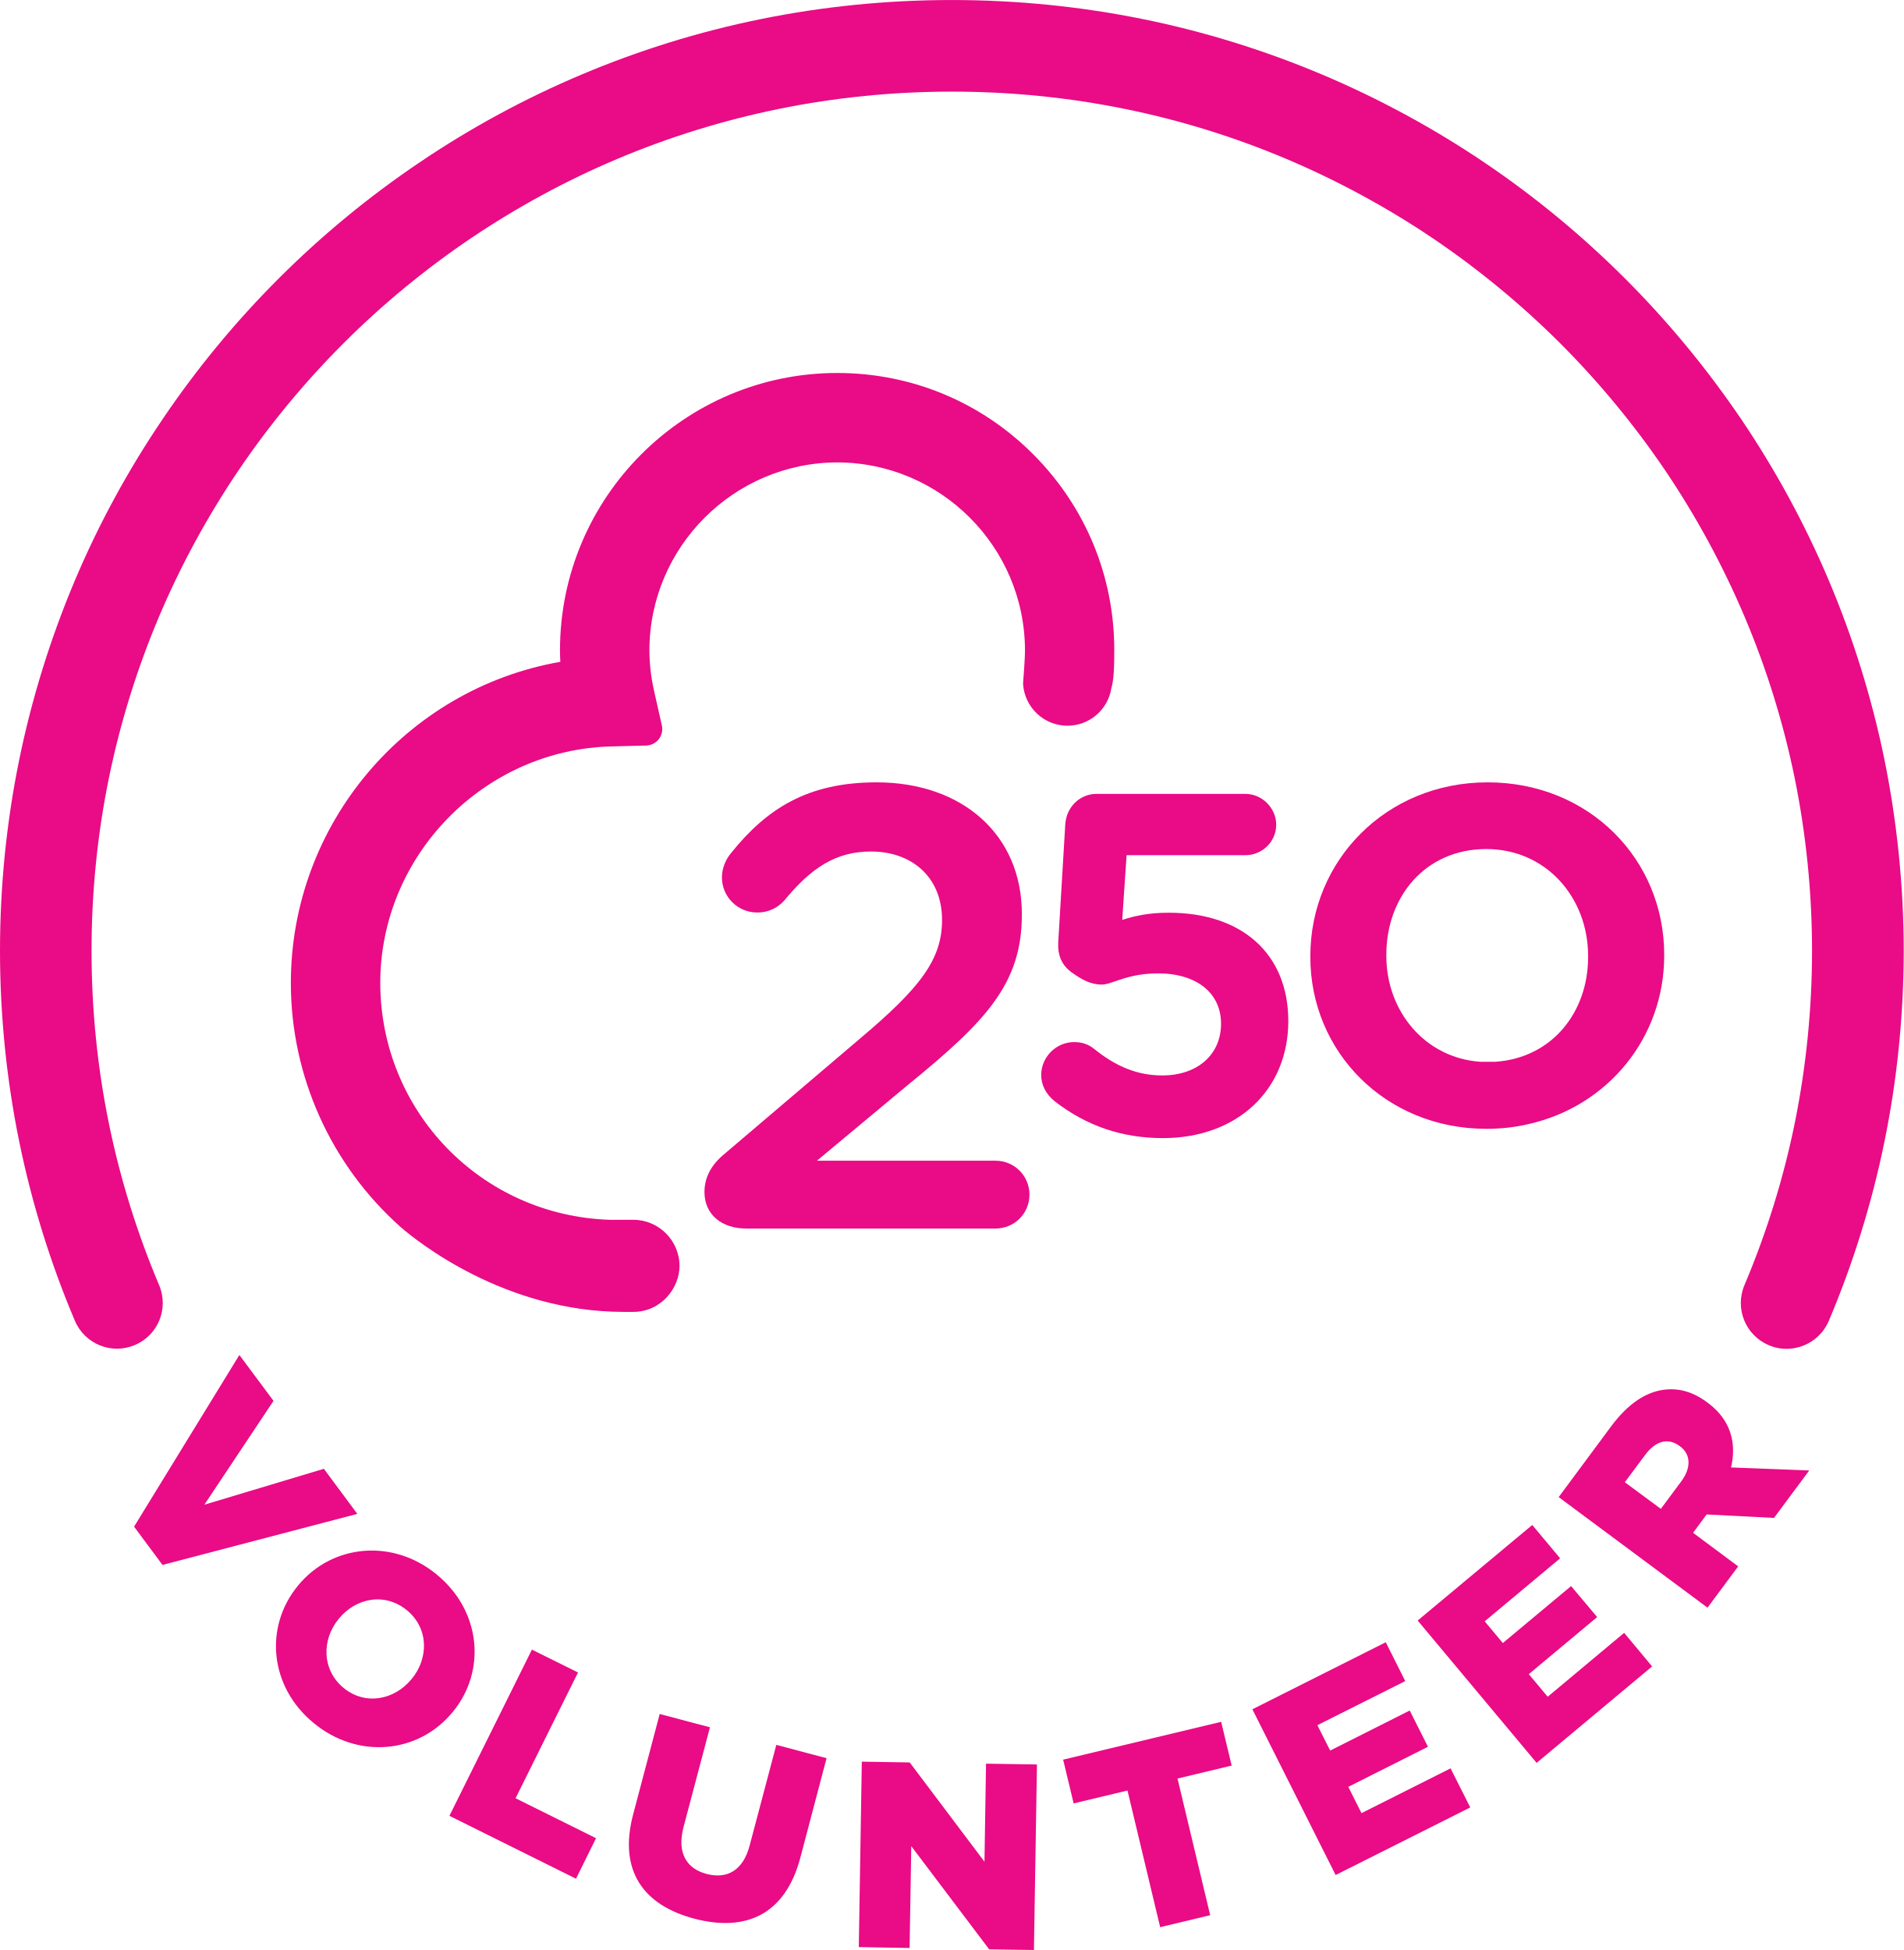
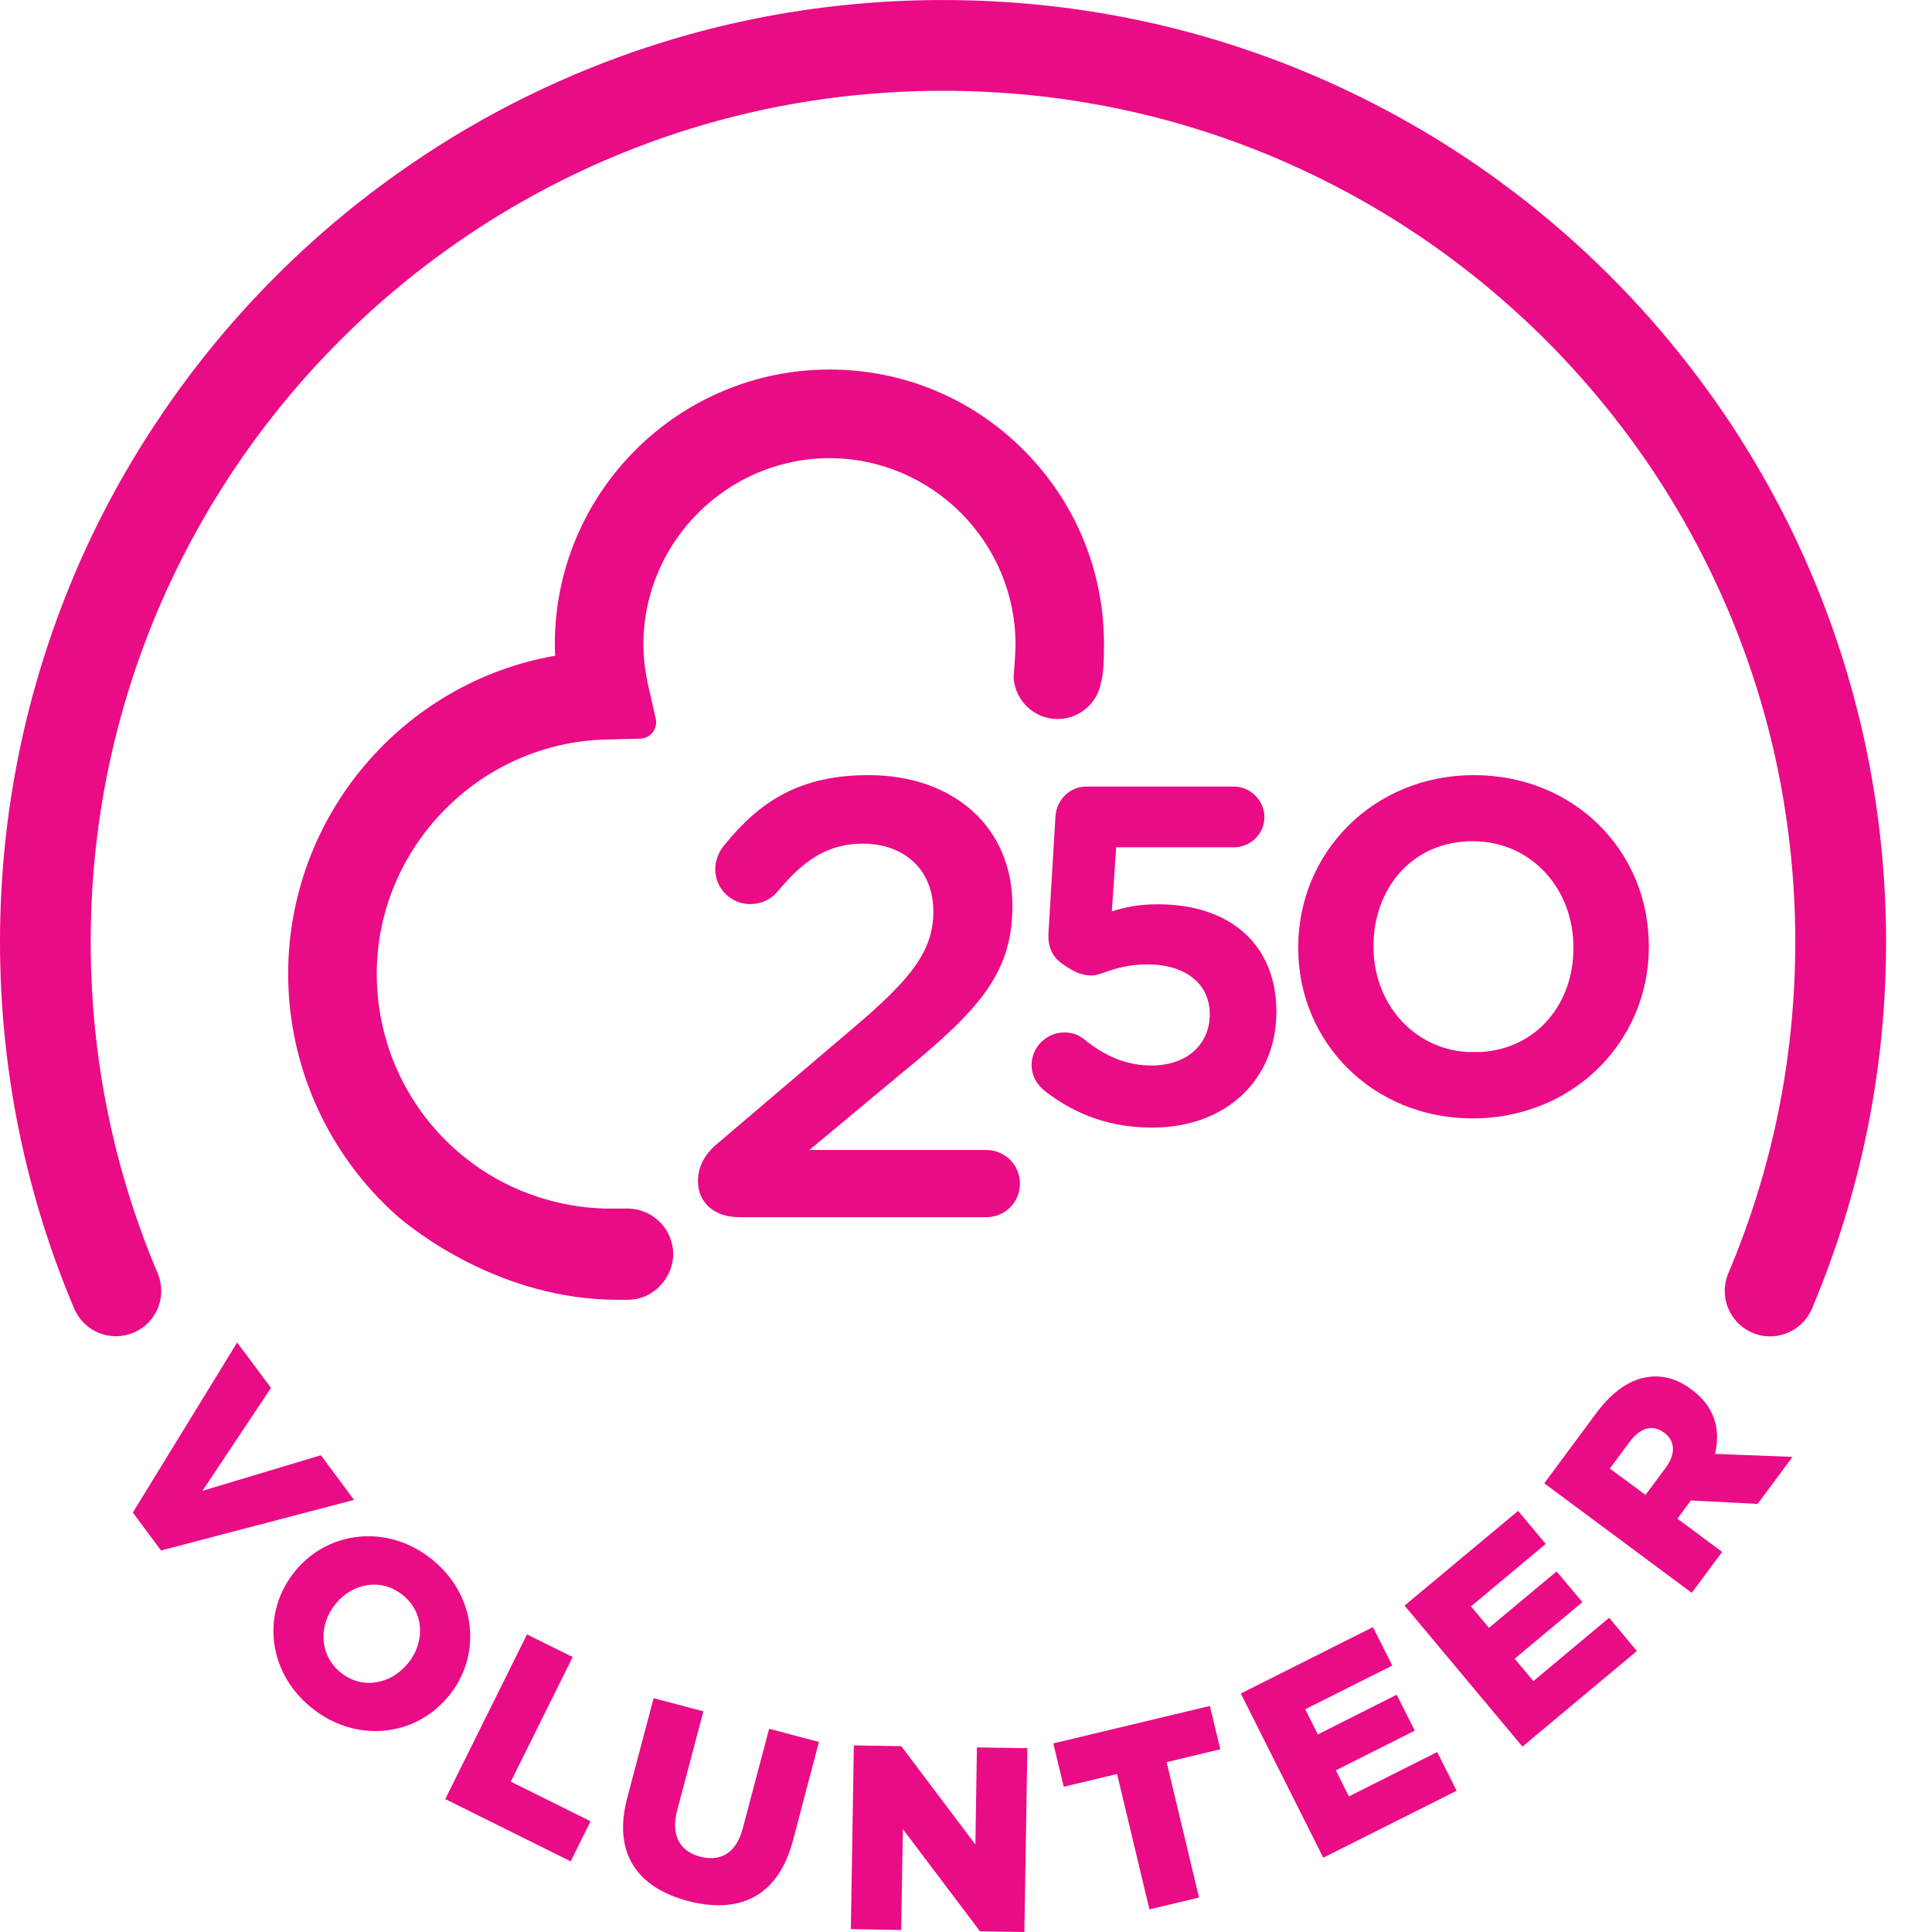
- <svg xmlns="http://www.w3.org/2000/svg" version="1.1" viewBox="0 0 170.11 174.25" xml:space="preserve">
+ <svg xmlns="http://www.w3.org/2000/svg" version="1.1" viewBox="0 0 174.25 174.25" xml:space="preserve">
  <style type="text/css"> path,polygon{fill: #ea0b86;} </style>
  <g transform="translate(-335.6 -211.22)">
    <polygon points="353.86 345.68 364.54 342.47 367.53 346.5 350.12 351.06 347.58 347.64 356.99 332.3 360.04 336.4" />
    <path d="m362.22 352.92 0.03-0.04c3.03-3.67 8.45-4.21 12.39-0.95 3.95 3.25 4.44 8.61 1.41 12.28l-0.03 0.03c-3.03 3.68-8.44 4.21-12.39 0.95-3.95-3.24-4.44-8.59-1.41-12.27m10.13 8.37 0.03-0.03c1.54-1.86 1.54-4.54-0.42-6.15s-4.55-1.11-6.07 0.74l-0.03 0.04c-1.52 1.84-1.51 4.55 0.44 6.16 1.94 1.59 4.53 1.08 6.05-0.76" />
    <polygon points="381.67 371.91 388.86 375.48 387.07 379.1 375.76 373.48 383.13 358.63 387.25 360.67" />
    <path d="m392.17 373.38 2.38-9 4.49 1.19-2.36 8.91c-0.61 2.31 0.27 3.72 2.05 4.19 1.81 0.48 3.25-0.27 3.85-2.51l2.39-9.02 4.49 1.19-2.34 8.88c-1.36 5.15-4.92 6.66-9.48 5.46-4.54-1.2-6.79-4.28-5.47-9.29" />
    <polygon points="423.57 377.58 423.71 368.82 428.26 368.89 427.99 385.47 423.99 385.41 417.03 376.19 416.88 385.29 412.34 385.21 412.61 368.64 416.89 368.71" />
    <polygon points="430.6 368.46 444.72 365.08 445.66 368.99 440.82 370.15 443.74 382.36 439.27 383.43 436.35 371.22 431.54 372.37" />
    <polygon points="461.17 361.44 453.32 365.38 454.46 367.65 461.57 364.07 463.2 367.31 456.08 370.89 457.26 373.24 465.22 369.24 466.98 372.73 454.95 378.77 447.51 363.96 459.43 357.97" />
    <polygon points="475.01 350.47 468.27 356.1 469.89 358.04 475.99 352.95 478.32 355.72 472.21 360.82 473.9 362.84 480.73 357.13 483.23 360.13 472.91 368.75 462.28 356.03 472.52 347.49" />
    <path d="m474.88 345 4.67-6.3c1.51-2.04 3.08-3.05 4.64-3.28 1.36-0.2 2.66 0.14 3.97 1.12l0.04 0.03c2.06 1.52 2.6 3.61 2.08 5.78l6.99 0.27-3.15 4.24-6.02-0.31-1.21 1.64 4.03 3-2.74 3.69zm10.95-1.4c0.92-1.24 0.86-2.43-0.12-3.15l-0.03-0.02c-1.07-0.79-2.18-0.41-3.08 0.81l-1.81 2.43 3.22 2.38z" />
    <path d="m495.24 331.75c-0.53 0-1.07-0.1-1.59-0.33-2.08-0.88-3.05-3.28-2.17-5.36 1.96-4.63 3.47-9.48 4.48-14.4 1.03-5.06 1.56-10.27 1.56-15.48s-0.53-10.42-1.56-15.48c-1.01-4.93-2.52-9.78-4.48-14.4-1.93-4.55-4.31-8.94-7.08-13.04-2.75-4.06-5.91-7.89-9.39-11.37-3.48-3.47-7.31-6.63-11.38-9.38-4.11-2.77-8.51-5.15-13.06-7.08-4.64-1.96-9.49-3.47-14.42-4.47-10.12-2.07-20.86-2.07-30.99 0-4.93 1.01-9.79 2.51-14.42 4.47-4.55 1.92-8.95 4.31-13.06 7.08-4.07 2.75-7.9 5.9-11.38 9.38s-6.64 7.3-9.39 11.37c-2.78 4.11-5.16 8.49-7.09 13.04-1.96 4.63-3.47 9.48-4.48 14.4-1.04 5.06-1.56 10.27-1.56 15.48s0.52 10.42 1.56 15.48c1.01 4.93 2.52 9.77 4.48 14.4 0.88 2.08-0.09 4.48-2.17 5.35-2.08 0.89-4.48-0.09-5.36-2.17-2.17-5.12-3.84-10.49-4.96-15.95-1.15-5.6-1.73-11.36-1.73-17.12s0.58-11.52 1.73-17.12c1.12-5.45 2.79-10.82 4.96-15.96 2.13-5.04 4.77-9.89 7.85-14.43 3.04-4.5 6.53-8.73 10.38-12.57 3.85-3.85 8.08-7.33 12.59-10.37 4.54-3.07 9.41-5.71 14.44-7.83 5.13-2.17 10.51-3.84 15.97-4.95 11.2-2.29 23.06-2.29 34.27 0 5.46 1.11 10.83 2.78 15.97 4.95 5.04 2.13 9.9 4.76 14.45 7.83 4.51 3.04 8.74 6.53 12.58 10.37 3.85 3.84 7.34 8.08 10.39 12.57 3.07 4.54 5.71 9.4 7.84 14.43 2.17 5.13 3.84 10.5 4.96 15.96 1.14 5.6 1.73 11.36 1.73 17.12s-0.58 11.52-1.73 17.12c-1.12 5.46-2.79 10.83-4.96 15.96-0.67 1.57-2.19 2.5-3.78 2.5" />
    <path d="m410.42 252.54c9.23 0.02 16.75 7.55 16.77 16.77 0 0.92-0.16 2.79-0.16 2.81-0.01 0.07-0.01 0.15-0.01 0.22 0.13 2.09 1.87 3.73 3.96 3.73 1.97 0 3.62-1.43 3.93-3.35 0.21-0.71 0.26-1.81 0.26-3.41 0-6.6-2.57-12.8-7.23-17.48-4.67-4.69-10.89-7.28-17.53-7.28-13.65 0-24.76 11.11-24.77 24.76 0 0.35 0.01 0.7 0.03 1.05-13.82 2.42-24.08 14.52-24.08 28.7 0 8.31 3.57 16.25 9.8 21.8 1.46 1.27 9.3 7.59 19.94 7.59h0.86c2.47 0 4.13-2.12 4.13-4.1 0-2.28-1.86-4.13-4.13-4.13h-2.13c-11.47-0.39-20.46-9.69-20.48-21.16 0-11.4 9.28-20.88 20.69-21.14l3.07-0.08c0.44-0.01 0.86-0.22 1.13-0.57s0.37-0.8 0.27-1.24l-0.68-3.01c-0.29-1.27-0.43-2.52-0.43-3.72 0.03-9.21 7.55-16.74 16.79-16.76" />
    <path d="m400.34 314.33 12.08-10.28c5.4-4.55 7.36-7.08 7.36-10.62 0-3.88-2.75-6.12-6.35-6.12-3.15 0-5.34 1.46-7.75 4.38-0.5 0.56-1.29 1.07-2.42 1.07-1.74 0-3.15-1.4-3.15-3.14 0-0.73 0.28-1.52 0.79-2.14 3.2-3.99 6.85-6.35 13.03-6.35 7.7 0 12.98 4.72 12.98 11.74v0.11c0 6.18-3.26 9.55-10.22 15.22l-8.09 6.74h15.96c1.68 0 3.03 1.35 3.03 3.03 0 1.69-1.35 3.03-3.03 3.03h-22.3c-2.14 0-3.71-1.23-3.71-3.26 0-1.33 0.62-2.45 1.79-3.41" />
    <path d="m439.53 312.92c-3.65 0-6.81-1.07-9.67-3.28-0.8-0.64-1.22-1.46-1.22-2.37 0-1.59 1.34-2.93 2.93-2.93 0.71 0 1.28 0.19 1.79 0.6 2 1.62 3.93 2.38 6.1 2.38 3.14 0 5.25-1.86 5.25-4.62 0-2.77-2.21-4.5-5.63-4.5-1.79 0-2.96 0.41-3.81 0.7-0.49 0.17-0.87 0.3-1.22 0.3-0.97 0-1.72-0.4-2.69-1.09-0.86-0.62-1.25-1.48-1.2-2.65l0.63-10.57c0.1-1.56 1.3-2.73 2.8-2.73h13.29c1.49 0 2.76 1.26 2.76 2.76s-1.24 2.72-2.76 2.72h-10.61l-0.39 5.78c1.21-0.39 2.45-0.64 4.16-0.64 6.58 0 10.68 3.71 10.68 9.68 0 6.19-4.6 10.46-11.19 10.46" />
    <path d="m468.53 281.13c-9.1 0-15.84 7.02-15.84 15.51v0.11c0 8.43 6.69 15.34 15.73 15.34 1.31 0 2.57-0.14 3.76-0.42 7.18-1.62 12.13-7.81 12.13-15.04v-0.11c0-8.48-6.68-15.39-15.78-15.39m-0.65 24.97c-4.94-0.34-8.4-4.51-8.4-9.46v-0.11c0-5.17 3.48-9.44 8.93-9.44 5.34 0 9.1 4.33 9.1 9.55v0.11c0 4.89-3.19 9-8.29 9.35z" />
  </g>
</svg>
